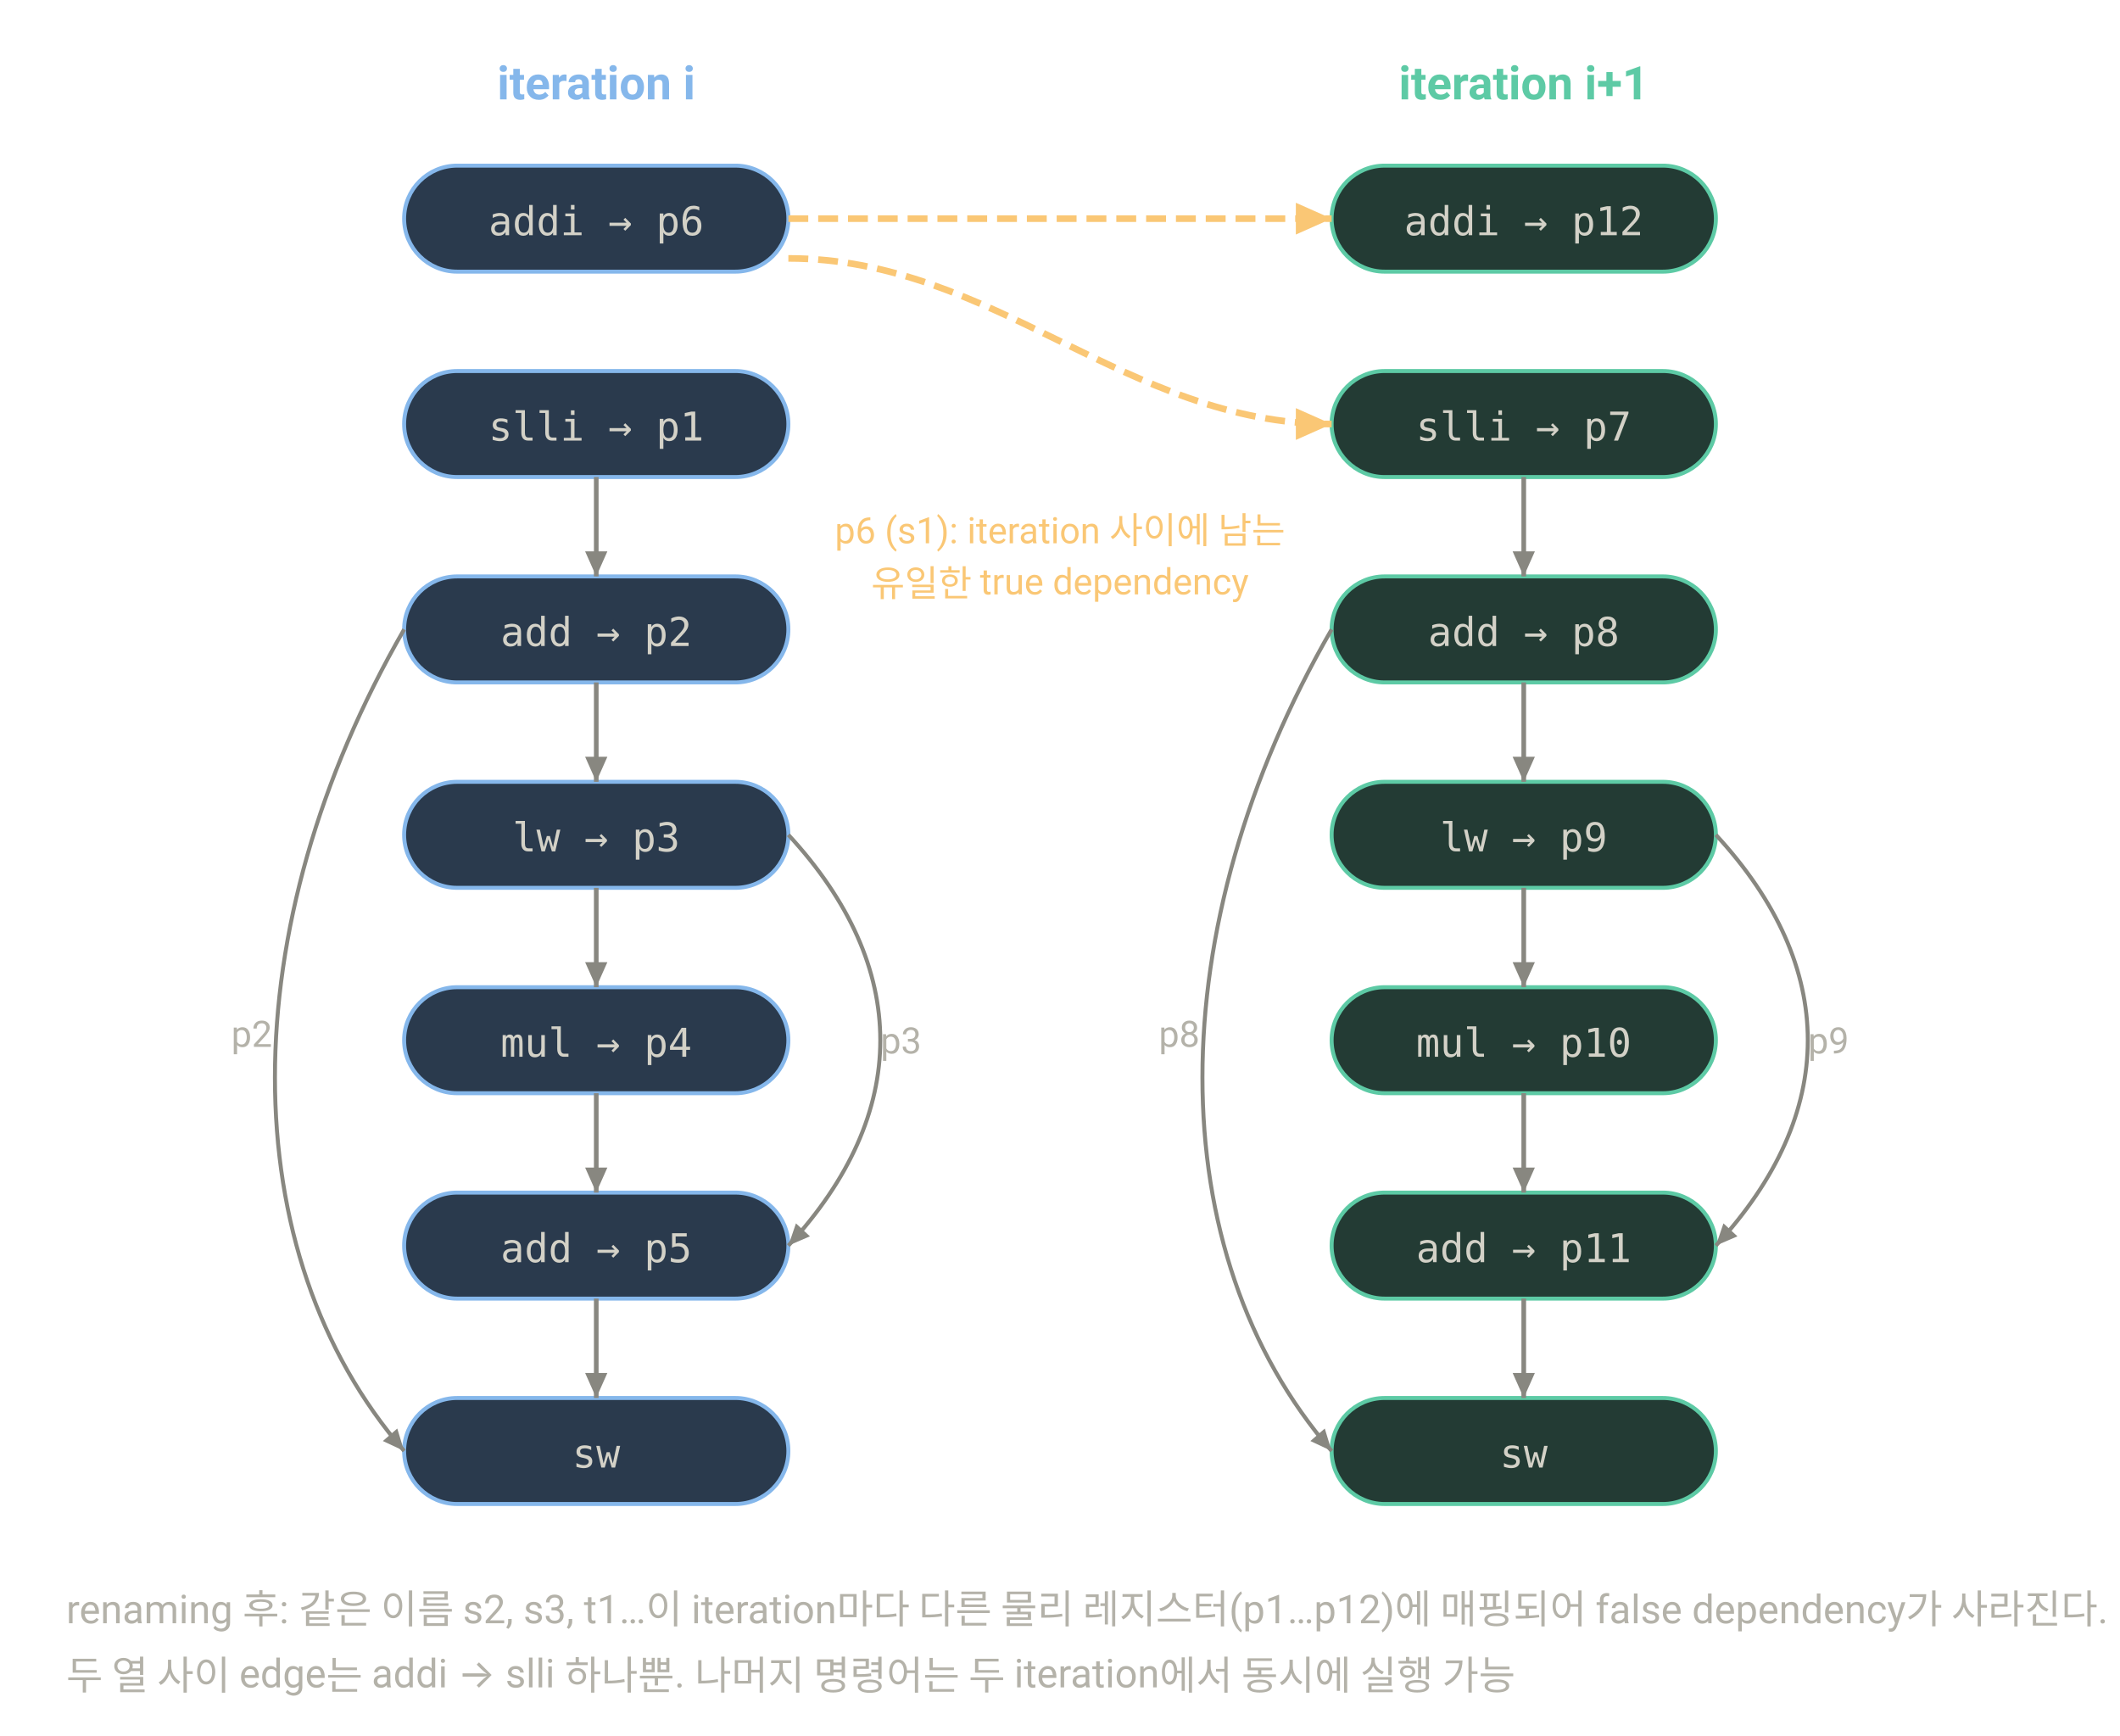
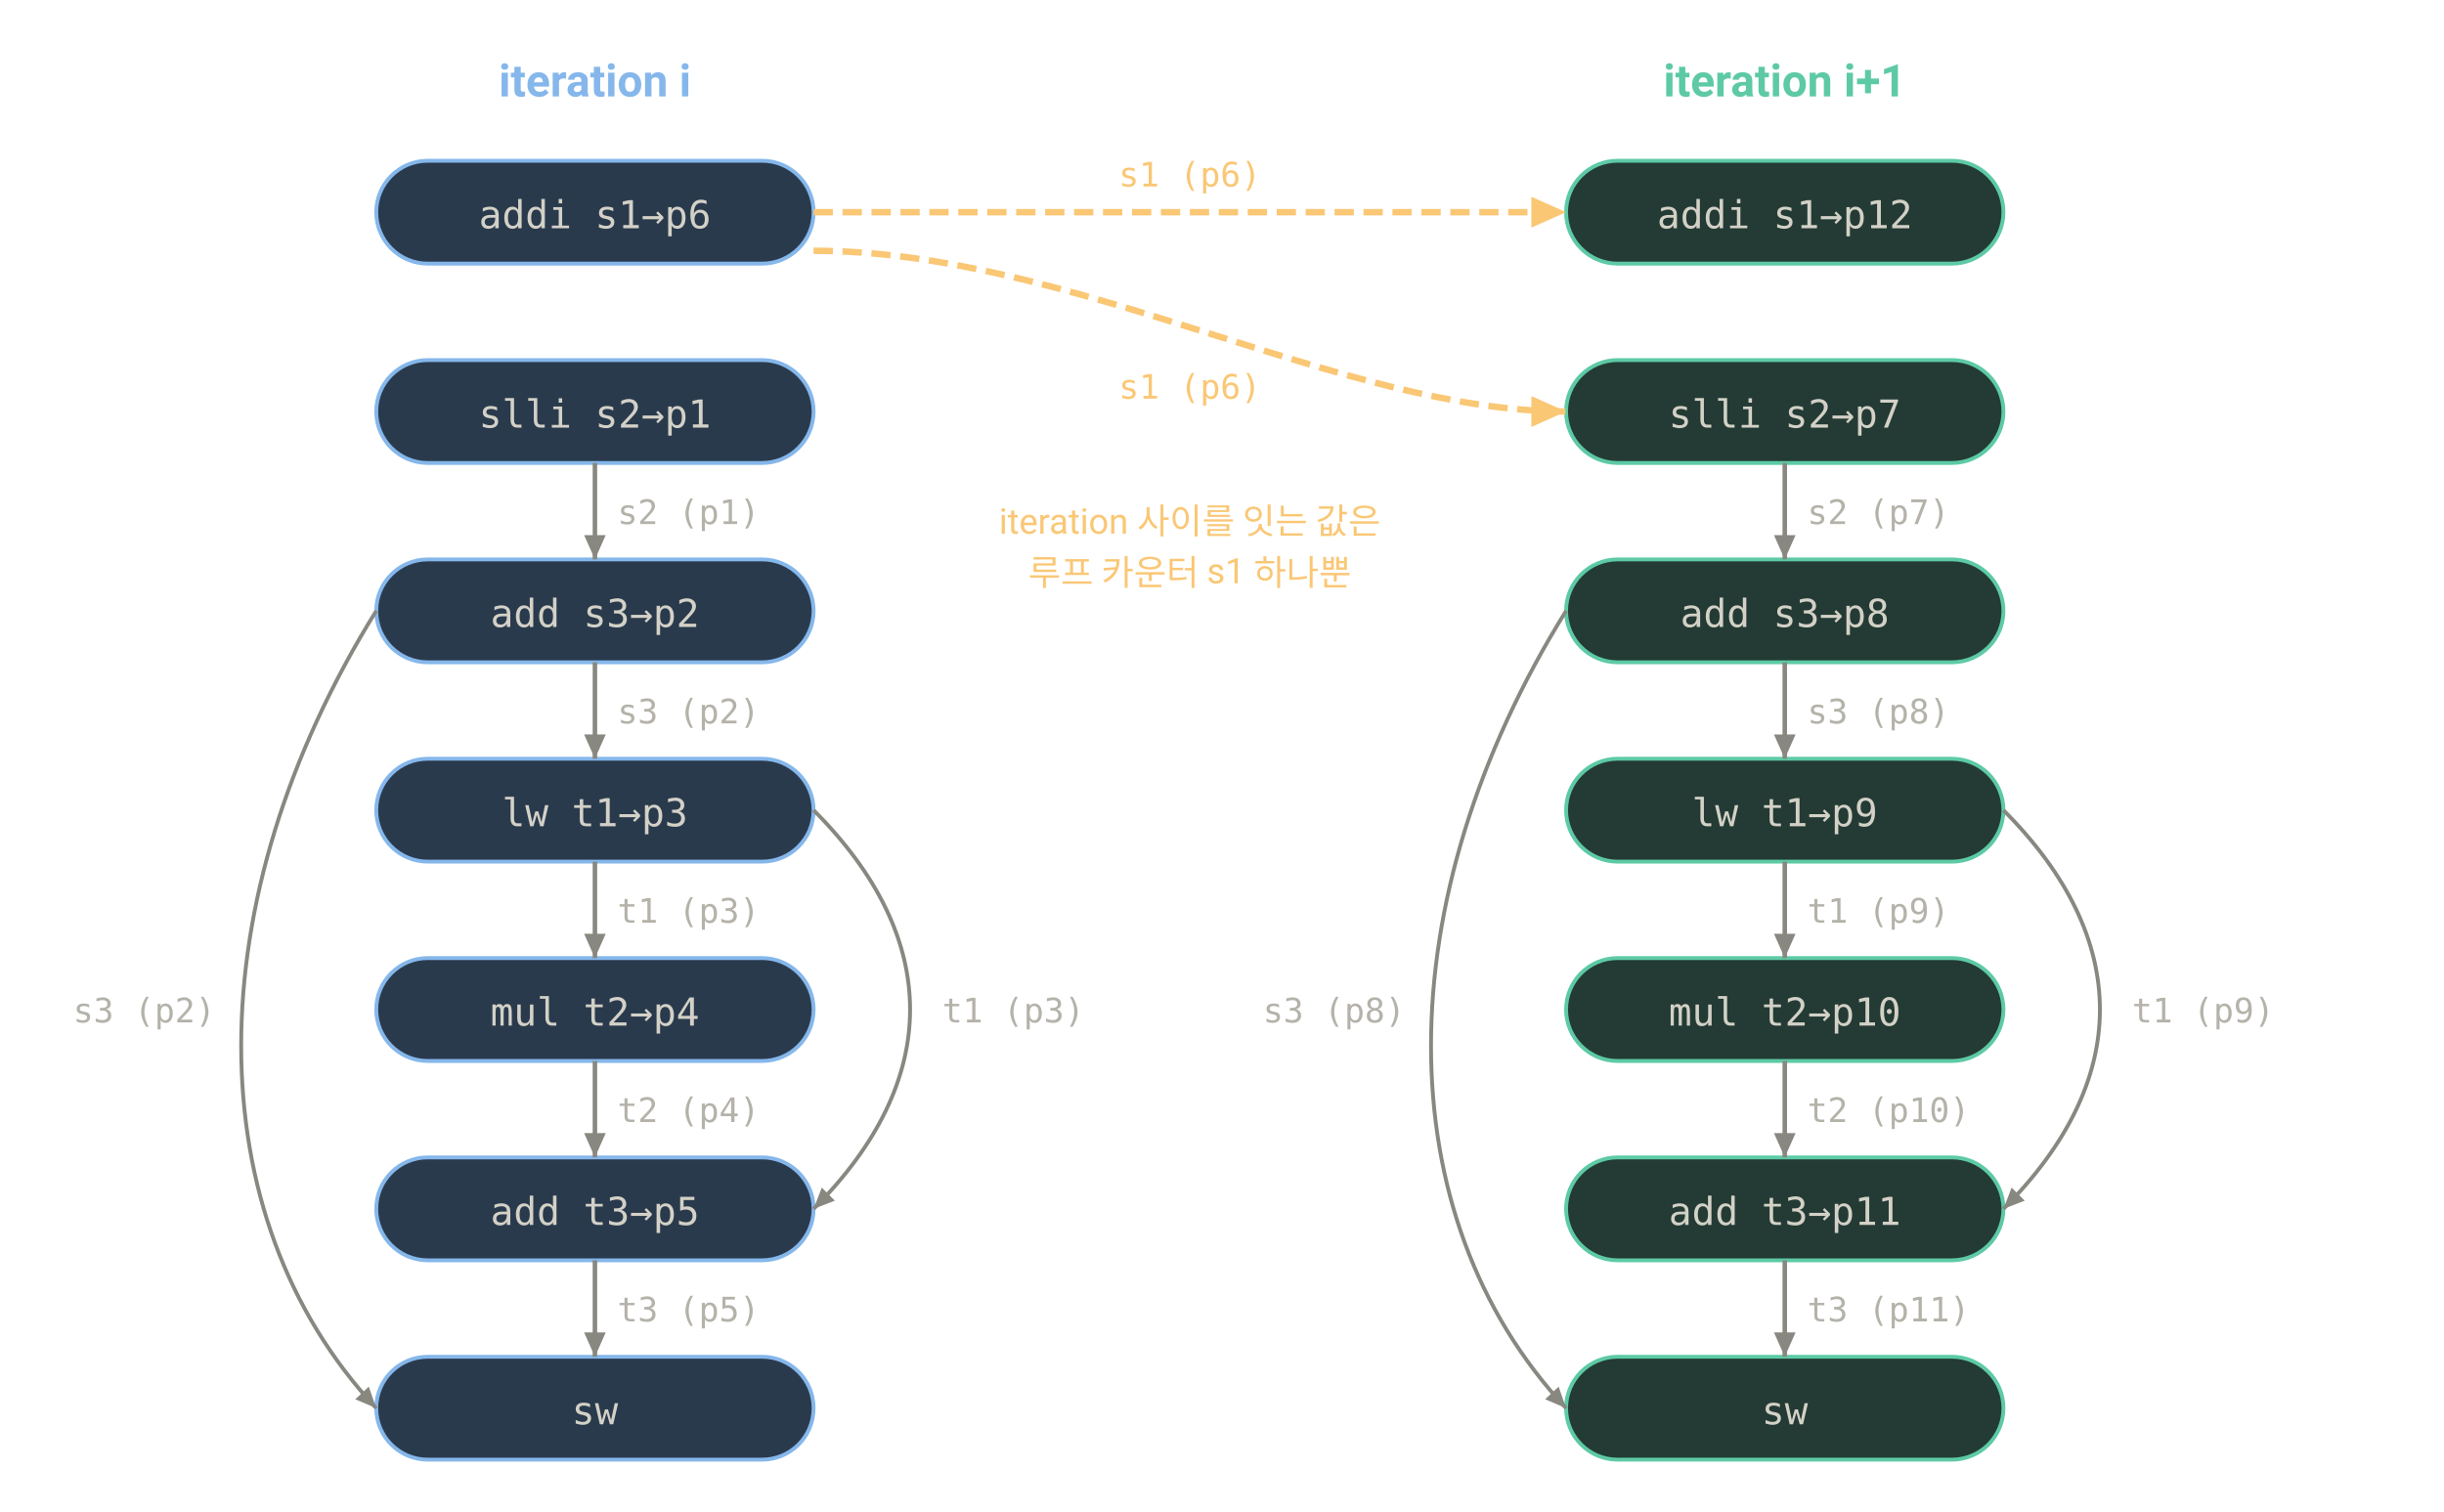
- <svg xmlns="http://www.w3.org/2000/svg" viewBox="0 0 640 524" font-family="-apple-system, 'Segoe UI', Roboto, 'Apple SD Gothic Neo', 'Malgun Gothic', sans-serif" font-size="12">
+ <svg xmlns="http://www.w3.org/2000/svg" viewBox="0 0 760 470" font-family="-apple-system, 'Segoe UI', Roboto, 'Apple SD Gothic Neo', 'Malgun Gothic', sans-serif" font-size="12">
  <defs>
    <marker id="ar" viewBox="0 0 10 10" refX="9" refY="5" markerWidth="6" markerHeight="6" orient="auto">
      <path d="M0,1 L9,5 L0,9 Z" fill="#888780" />
    </marker>
    <marker id="ar2" viewBox="0 0 10 10" refX="9" refY="5" markerWidth="6" markerHeight="6" orient="auto">
      <path d="M0,1 L9,5 L0,9 Z" fill="#FAC775" />
    </marker>
  </defs>
-   <text x="180" y="30" text-anchor="middle" font-size="14" font-weight="600" fill="#85B7EB">iteration i</text>
-   <rect x="122" y="50" width="116" height="32" rx="16" fill="#2A3A4D" stroke="#85B7EB" stroke-width="1.2" />
-   <text x="180" y="71" text-anchor="middle" font-family="ui-monospace, Menlo, Consolas, monospace" fill="#D3D1C7">addi → p6</text>
-   <rect x="122" y="112" width="116" height="32" rx="16" fill="#2A3A4D" stroke="#85B7EB" stroke-width="1.2" />
-   <text x="180" y="133" text-anchor="middle" font-family="ui-monospace, Menlo, Consolas, monospace" fill="#D3D1C7">slli → p1</text>
-   <rect x="122" y="174" width="116" height="32" rx="16" fill="#2A3A4D" stroke="#85B7EB" stroke-width="1.2" />
-   <text x="180" y="195" text-anchor="middle" font-family="ui-monospace, Menlo, Consolas, monospace" fill="#D3D1C7">add → p2</text>
-   <rect x="122" y="236" width="116" height="32" rx="16" fill="#2A3A4D" stroke="#85B7EB" stroke-width="1.2" />
-   <text x="180" y="257" text-anchor="middle" font-family="ui-monospace, Menlo, Consolas, monospace" fill="#D3D1C7">lw → p3</text>
-   <rect x="122" y="298" width="116" height="32" rx="16" fill="#2A3A4D" stroke="#85B7EB" stroke-width="1.2" />
-   <text x="180" y="319" text-anchor="middle" font-family="ui-monospace, Menlo, Consolas, monospace" fill="#D3D1C7">mul → p4</text>
-   <rect x="122" y="360" width="116" height="32" rx="16" fill="#2A3A4D" stroke="#85B7EB" stroke-width="1.2" />
-   <text x="180" y="381" text-anchor="middle" font-family="ui-monospace, Menlo, Consolas, monospace" fill="#D3D1C7">add → p5</text>
-   <rect x="122" y="422" width="116" height="32" rx="16" fill="#2A3A4D" stroke="#85B7EB" stroke-width="1.2" />
-   <text x="180" y="443" text-anchor="middle" font-family="ui-monospace, Menlo, Consolas, monospace" fill="#D3D1C7">sw</text>
-   <line x1="180" y1="144" x2="180" y2="174" stroke="#888780" stroke-width="1.4" marker-end="url(#ar)" />
-   <line x1="180" y1="206" x2="180" y2="236" stroke="#888780" stroke-width="1.4" marker-end="url(#ar)" />
-   <line x1="180" y1="268" x2="180" y2="298" stroke="#888780" stroke-width="1.4" marker-end="url(#ar)" />
-   <line x1="180" y1="330" x2="180" y2="360" stroke="#888780" stroke-width="1.4" marker-end="url(#ar)" />
-   <line x1="180" y1="392" x2="180" y2="422" stroke="#888780" stroke-width="1.4" marker-end="url(#ar)" />
-   <path d="M 122 190 C 70 280, 70 378, 122 438" fill="none" stroke="#888780" stroke-width="1.2" marker-end="url(#ar)" />
-   <text x="76" y="316" fill="#B4B2A9" font-size="11" text-anchor="middle">p2</text>
-   <path d="M 238 252 C 275 292, 275 336, 238 376" fill="none" stroke="#888780" stroke-width="1.2" marker-end="url(#ar)" />
-   <text x="272" y="318" fill="#B4B2A9" font-size="11" text-anchor="middle">p3</text>
-   <text x="460" y="30" text-anchor="middle" font-size="14" font-weight="600" fill="#5DCAA5">iteration i+1</text>
-   <rect x="402" y="50" width="116" height="32" rx="16" fill="#233B34" stroke="#5DCAA5" stroke-width="1.2" />
-   <text x="460" y="71" text-anchor="middle" font-family="ui-monospace, Menlo, Consolas, monospace" fill="#D3D1C7">addi → p12</text>
-   <rect x="402" y="112" width="116" height="32" rx="16" fill="#233B34" stroke="#5DCAA5" stroke-width="1.2" />
-   <text x="460" y="133" text-anchor="middle" font-family="ui-monospace, Menlo, Consolas, monospace" fill="#D3D1C7">slli → p7</text>
-   <rect x="402" y="174" width="116" height="32" rx="16" fill="#233B34" stroke="#5DCAA5" stroke-width="1.2" />
-   <text x="460" y="195" text-anchor="middle" font-family="ui-monospace, Menlo, Consolas, monospace" fill="#D3D1C7">add → p8</text>
-   <rect x="402" y="236" width="116" height="32" rx="16" fill="#233B34" stroke="#5DCAA5" stroke-width="1.2" />
-   <text x="460" y="257" text-anchor="middle" font-family="ui-monospace, Menlo, Consolas, monospace" fill="#D3D1C7">lw → p9</text>
-   <rect x="402" y="298" width="116" height="32" rx="16" fill="#233B34" stroke="#5DCAA5" stroke-width="1.2" />
-   <text x="460" y="319" text-anchor="middle" font-family="ui-monospace, Menlo, Consolas, monospace" fill="#D3D1C7">mul → p10</text>
-   <rect x="402" y="360" width="116" height="32" rx="16" fill="#233B34" stroke="#5DCAA5" stroke-width="1.2" />
-   <text x="460" y="381" text-anchor="middle" font-family="ui-monospace, Menlo, Consolas, monospace" fill="#D3D1C7">add → p11</text>
-   <rect x="402" y="422" width="116" height="32" rx="16" fill="#233B34" stroke="#5DCAA5" stroke-width="1.2" />
-   <text x="460" y="443" text-anchor="middle" font-family="ui-monospace, Menlo, Consolas, monospace" fill="#D3D1C7">sw</text>
-   <line x1="460" y1="144" x2="460" y2="174" stroke="#888780" stroke-width="1.4" marker-end="url(#ar)" />
-   <line x1="460" y1="206" x2="460" y2="236" stroke="#888780" stroke-width="1.4" marker-end="url(#ar)" />
-   <line x1="460" y1="268" x2="460" y2="298" stroke="#888780" stroke-width="1.4" marker-end="url(#ar)" />
-   <line x1="460" y1="330" x2="460" y2="360" stroke="#888780" stroke-width="1.4" marker-end="url(#ar)" />
-   <line x1="460" y1="392" x2="460" y2="422" stroke="#888780" stroke-width="1.4" marker-end="url(#ar)" />
-   <path d="M 402 190 C 350 280, 350 378, 402 438" fill="none" stroke="#888780" stroke-width="1.2" marker-end="url(#ar)" />
-   <text x="356" y="316" fill="#B4B2A9" font-size="11" text-anchor="middle">p8</text>
-   <path d="M 518 252 C 555 292, 555 336, 518 376" fill="none" stroke="#888780" stroke-width="1.2" marker-end="url(#ar)" />
-   <text x="552" y="318" fill="#B4B2A9" font-size="11" text-anchor="middle">p9</text>
-   <path d="M 238 66 L 402 66" fill="none" stroke="#FAC775" stroke-width="2" stroke-dasharray="6 3" marker-end="url(#ar2)" />
-   <path d="M 238 78 C 300 78, 340 128, 402 128" fill="none" stroke="#FAC775" stroke-width="2" stroke-dasharray="6 3" marker-end="url(#ar2)" />
-   <text x="320" y="164" text-anchor="middle" fill="#FAC775" font-size="11">p6 (s1): iteration 사이에 남는</text>
-   <text x="320" y="180" text-anchor="middle" fill="#FAC775" font-size="11">유일한 true dependency</text>
-   <text x="20" y="490" fill="#B4B2A9" font-size="12">renaming 후: 같은 이름 s2, s3, t1…이 iteration마다 다른 물리 레지스터(p1…p12)에 매핑되어 false dependency가 사라진다.</text>
-   <text x="20" y="510" fill="#B4B2A9" font-size="12">두 열 사이 edge는 addi → slli 하나뿐. 나머지 명령어는 두 iteration에서 동시에 실행 가능</text>
+   <text x="185" y="30" text-anchor="middle" font-size="14" font-weight="600" fill="#85B7EB">iteration i</text>
+   <rect x="117" y="50" width="136" height="32" rx="16" fill="#2A3A4D" stroke="#85B7EB" stroke-width="1.2" />
+   <text x="185" y="71" text-anchor="middle" font-family="ui-monospace, Menlo, Consolas, monospace" fill="#D3D1C7">addi s1→p6</text>
+   <rect x="117" y="112" width="136" height="32" rx="16" fill="#2A3A4D" stroke="#85B7EB" stroke-width="1.2" />
+   <text x="185" y="133" text-anchor="middle" font-family="ui-monospace, Menlo, Consolas, monospace" fill="#D3D1C7">slli s2→p1</text>
+   <rect x="117" y="174" width="136" height="32" rx="16" fill="#2A3A4D" stroke="#85B7EB" stroke-width="1.2" />
+   <text x="185" y="195" text-anchor="middle" font-family="ui-monospace, Menlo, Consolas, monospace" fill="#D3D1C7">add s3→p2</text>
+   <rect x="117" y="236" width="136" height="32" rx="16" fill="#2A3A4D" stroke="#85B7EB" stroke-width="1.2" />
+   <text x="185" y="257" text-anchor="middle" font-family="ui-monospace, Menlo, Consolas, monospace" fill="#D3D1C7">lw t1→p3</text>
+   <rect x="117" y="298" width="136" height="32" rx="16" fill="#2A3A4D" stroke="#85B7EB" stroke-width="1.2" />
+   <text x="185" y="319" text-anchor="middle" font-family="ui-monospace, Menlo, Consolas, monospace" fill="#D3D1C7">mul t2→p4</text>
+   <rect x="117" y="360" width="136" height="32" rx="16" fill="#2A3A4D" stroke="#85B7EB" stroke-width="1.2" />
+   <text x="185" y="381" text-anchor="middle" font-family="ui-monospace, Menlo, Consolas, monospace" fill="#D3D1C7">add t3→p5</text>
+   <rect x="117" y="422" width="136" height="32" rx="16" fill="#2A3A4D" stroke="#85B7EB" stroke-width="1.2" />
+   <text x="185" y="443" text-anchor="middle" font-family="ui-monospace, Menlo, Consolas, monospace" fill="#D3D1C7">sw</text>
+   <line x1="185" y1="144" x2="185" y2="174" stroke="#888780" stroke-width="1.4" marker-end="url(#ar)" />
+   <text x="192" y="163" fill="#B4B2A9" font-size="10.5" font-family="ui-monospace, Menlo, Consolas, monospace">s2 (p1)</text>
+   <line x1="185" y1="206" x2="185" y2="236" stroke="#888780" stroke-width="1.4" marker-end="url(#ar)" />
+   <text x="192" y="225" fill="#B4B2A9" font-size="10.5" font-family="ui-monospace, Menlo, Consolas, monospace">s3 (p2)</text>
+   <line x1="185" y1="268" x2="185" y2="298" stroke="#888780" stroke-width="1.4" marker-end="url(#ar)" />
+   <text x="192" y="287" fill="#B4B2A9" font-size="10.5" font-family="ui-monospace, Menlo, Consolas, monospace">t1 (p3)</text>
+   <line x1="185" y1="330" x2="185" y2="360" stroke="#888780" stroke-width="1.4" marker-end="url(#ar)" />
+   <text x="192" y="349" fill="#B4B2A9" font-size="10.5" font-family="ui-monospace, Menlo, Consolas, monospace">t2 (p4)</text>
+   <line x1="185" y1="392" x2="185" y2="422" stroke="#888780" stroke-width="1.4" marker-end="url(#ar)" />
+   <text x="192" y="411" fill="#B4B2A9" font-size="10.5" font-family="ui-monospace, Menlo, Consolas, monospace">t3 (p5)</text>
+   <path d="M 117 190 C 61 280, 61 378, 117 438" fill="none" stroke="#888780" stroke-width="1.2" marker-end="url(#ar)" />
+   <text x="67" y="318" fill="#B4B2A9" font-size="10.5" font-family="ui-monospace, Menlo, Consolas, monospace" text-anchor="end">s3 (p2)</text>
+   <path d="M 253 252 C 293 292, 293 336, 253 376" fill="none" stroke="#888780" stroke-width="1.2" marker-end="url(#ar)" />
+   <text x="293" y="318" fill="#B4B2A9" font-size="10.5" font-family="ui-monospace, Menlo, Consolas, monospace" text-anchor="start">t1 (p3)</text>
+   <text x="555" y="30" text-anchor="middle" font-size="14" font-weight="600" fill="#5DCAA5">iteration i+1</text>
+   <rect x="487" y="50" width="136" height="32" rx="16" fill="#233B34" stroke="#5DCAA5" stroke-width="1.2" />
+   <text x="555" y="71" text-anchor="middle" font-family="ui-monospace, Menlo, Consolas, monospace" fill="#D3D1C7">addi s1→p12</text>
+   <rect x="487" y="112" width="136" height="32" rx="16" fill="#233B34" stroke="#5DCAA5" stroke-width="1.2" />
+   <text x="555" y="133" text-anchor="middle" font-family="ui-monospace, Menlo, Consolas, monospace" fill="#D3D1C7">slli s2→p7</text>
+   <rect x="487" y="174" width="136" height="32" rx="16" fill="#233B34" stroke="#5DCAA5" stroke-width="1.2" />
+   <text x="555" y="195" text-anchor="middle" font-family="ui-monospace, Menlo, Consolas, monospace" fill="#D3D1C7">add s3→p8</text>
+   <rect x="487" y="236" width="136" height="32" rx="16" fill="#233B34" stroke="#5DCAA5" stroke-width="1.2" />
+   <text x="555" y="257" text-anchor="middle" font-family="ui-monospace, Menlo, Consolas, monospace" fill="#D3D1C7">lw t1→p9</text>
+   <rect x="487" y="298" width="136" height="32" rx="16" fill="#233B34" stroke="#5DCAA5" stroke-width="1.2" />
+   <text x="555" y="319" text-anchor="middle" font-family="ui-monospace, Menlo, Consolas, monospace" fill="#D3D1C7">mul t2→p10</text>
+   <rect x="487" y="360" width="136" height="32" rx="16" fill="#233B34" stroke="#5DCAA5" stroke-width="1.2" />
+   <text x="555" y="381" text-anchor="middle" font-family="ui-monospace, Menlo, Consolas, monospace" fill="#D3D1C7">add t3→p11</text>
+   <rect x="487" y="422" width="136" height="32" rx="16" fill="#233B34" stroke="#5DCAA5" stroke-width="1.2" />
+   <text x="555" y="443" text-anchor="middle" font-family="ui-monospace, Menlo, Consolas, monospace" fill="#D3D1C7">sw</text>
+   <line x1="555" y1="144" x2="555" y2="174" stroke="#888780" stroke-width="1.4" marker-end="url(#ar)" />
+   <text x="562" y="163" fill="#B4B2A9" font-size="10.5" font-family="ui-monospace, Menlo, Consolas, monospace">s2 (p7)</text>
+   <line x1="555" y1="206" x2="555" y2="236" stroke="#888780" stroke-width="1.4" marker-end="url(#ar)" />
+   <text x="562" y="225" fill="#B4B2A9" font-size="10.5" font-family="ui-monospace, Menlo, Consolas, monospace">s3 (p8)</text>
+   <line x1="555" y1="268" x2="555" y2="298" stroke="#888780" stroke-width="1.4" marker-end="url(#ar)" />
+   <text x="562" y="287" fill="#B4B2A9" font-size="10.5" font-family="ui-monospace, Menlo, Consolas, monospace">t1 (p9)</text>
+   <line x1="555" y1="330" x2="555" y2="360" stroke="#888780" stroke-width="1.4" marker-end="url(#ar)" />
+   <text x="562" y="349" fill="#B4B2A9" font-size="10.5" font-family="ui-monospace, Menlo, Consolas, monospace">t2 (p10)</text>
+   <line x1="555" y1="392" x2="555" y2="422" stroke="#888780" stroke-width="1.4" marker-end="url(#ar)" />
+   <text x="562" y="411" fill="#B4B2A9" font-size="10.5" font-family="ui-monospace, Menlo, Consolas, monospace">t3 (p11)</text>
+   <path d="M 487 190 C 431 280, 431 378, 487 438" fill="none" stroke="#888780" stroke-width="1.2" marker-end="url(#ar)" />
+   <text x="437" y="318" fill="#B4B2A9" font-size="10.5" font-family="ui-monospace, Menlo, Consolas, monospace" text-anchor="end">s3 (p8)</text>
+   <path d="M 623 252 C 663 292, 663 336, 623 376" fill="none" stroke="#888780" stroke-width="1.2" marker-end="url(#ar)" />
+   <text x="663" y="318" fill="#B4B2A9" font-size="10.5" font-family="ui-monospace, Menlo, Consolas, monospace" text-anchor="start">t1 (p9)</text>
+   <path d="M 253 66 L 487 66" fill="none" stroke="#FAC775" stroke-width="2" stroke-dasharray="6 3" marker-end="url(#ar2)" />
+   <text x="370" y="58" text-anchor="middle" fill="#FAC775" font-size="10.5" font-family="ui-monospace, Menlo, Consolas, monospace">s1 (p6)</text>
+   <path d="M 253 78 C 333 78, 417 128, 487 128" fill="none" stroke="#FAC775" stroke-width="2" stroke-dasharray="6 3" marker-end="url(#ar2)" />
+   <text x="370" y="124" text-anchor="middle" fill="#FAC775" font-size="10.5" font-family="ui-monospace, Menlo, Consolas, monospace">s1 (p6)</text>
+   <text x="370" y="166" text-anchor="middle" fill="#FAC775" font-size="11">iteration 사이를 잇는 값은</text>
+   <text x="370" y="182" text-anchor="middle" fill="#FAC775" font-size="11">루프 카운터 s1 하나뿐</text>
</svg>
